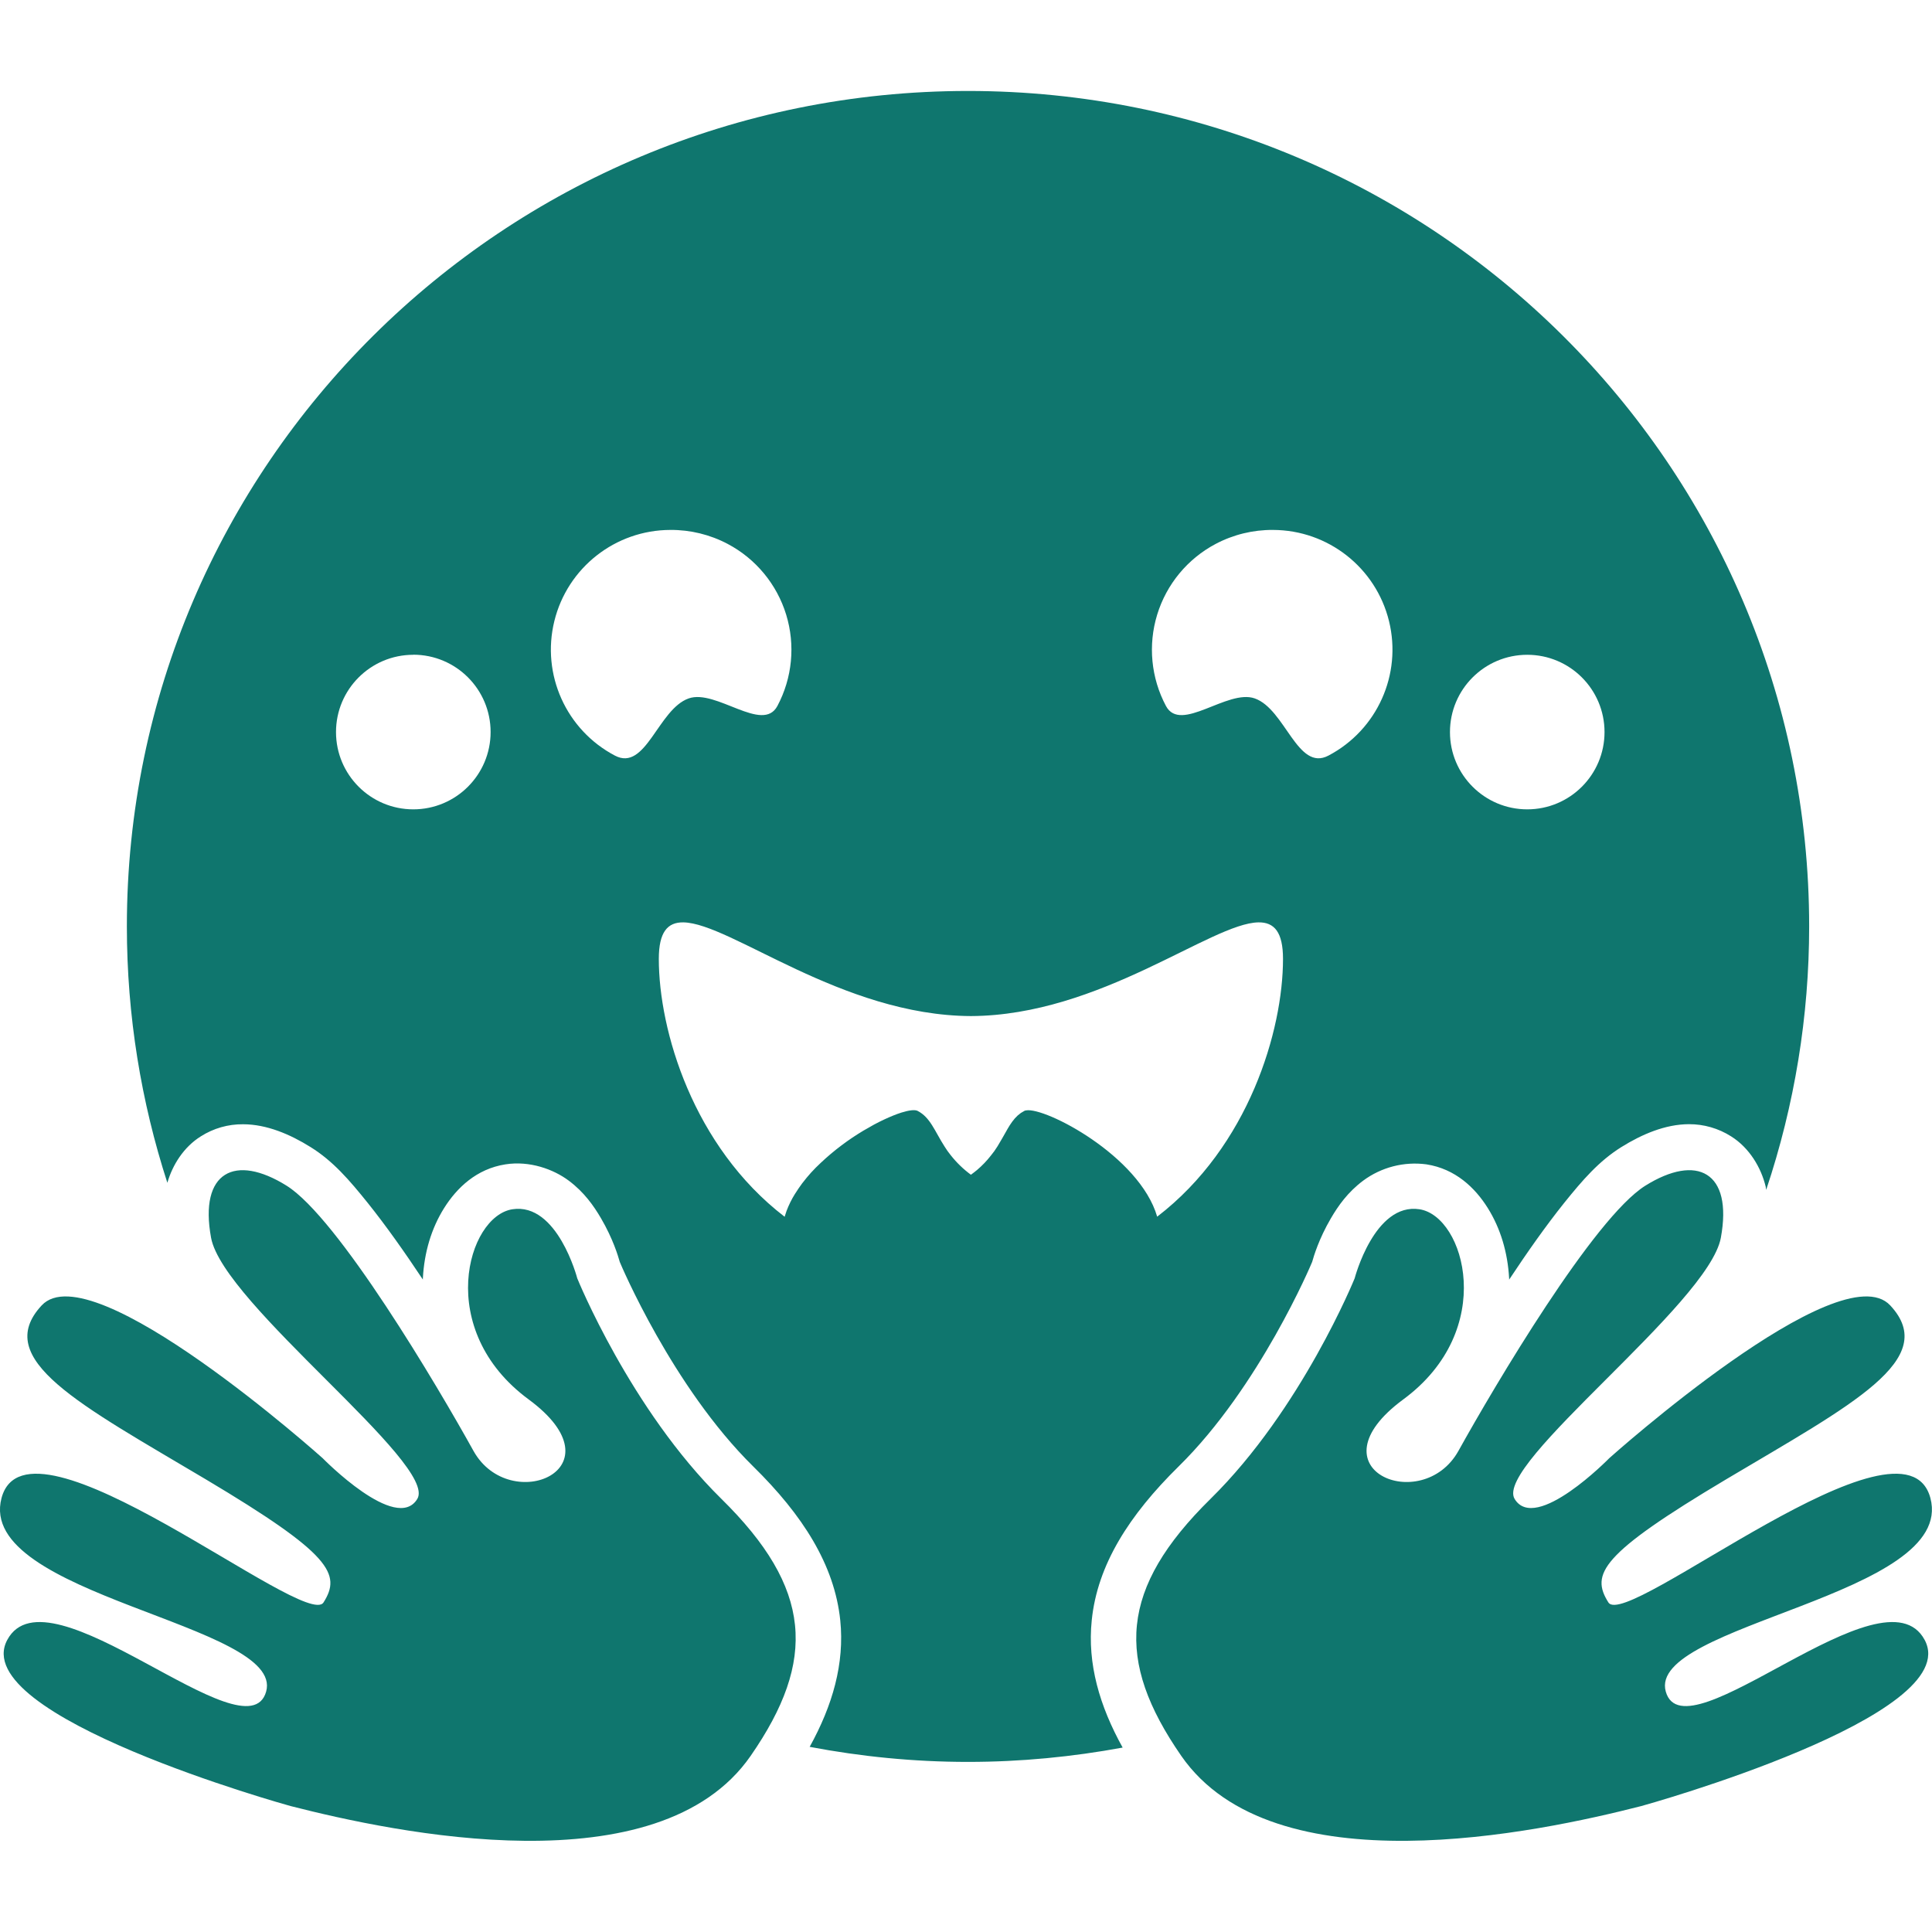
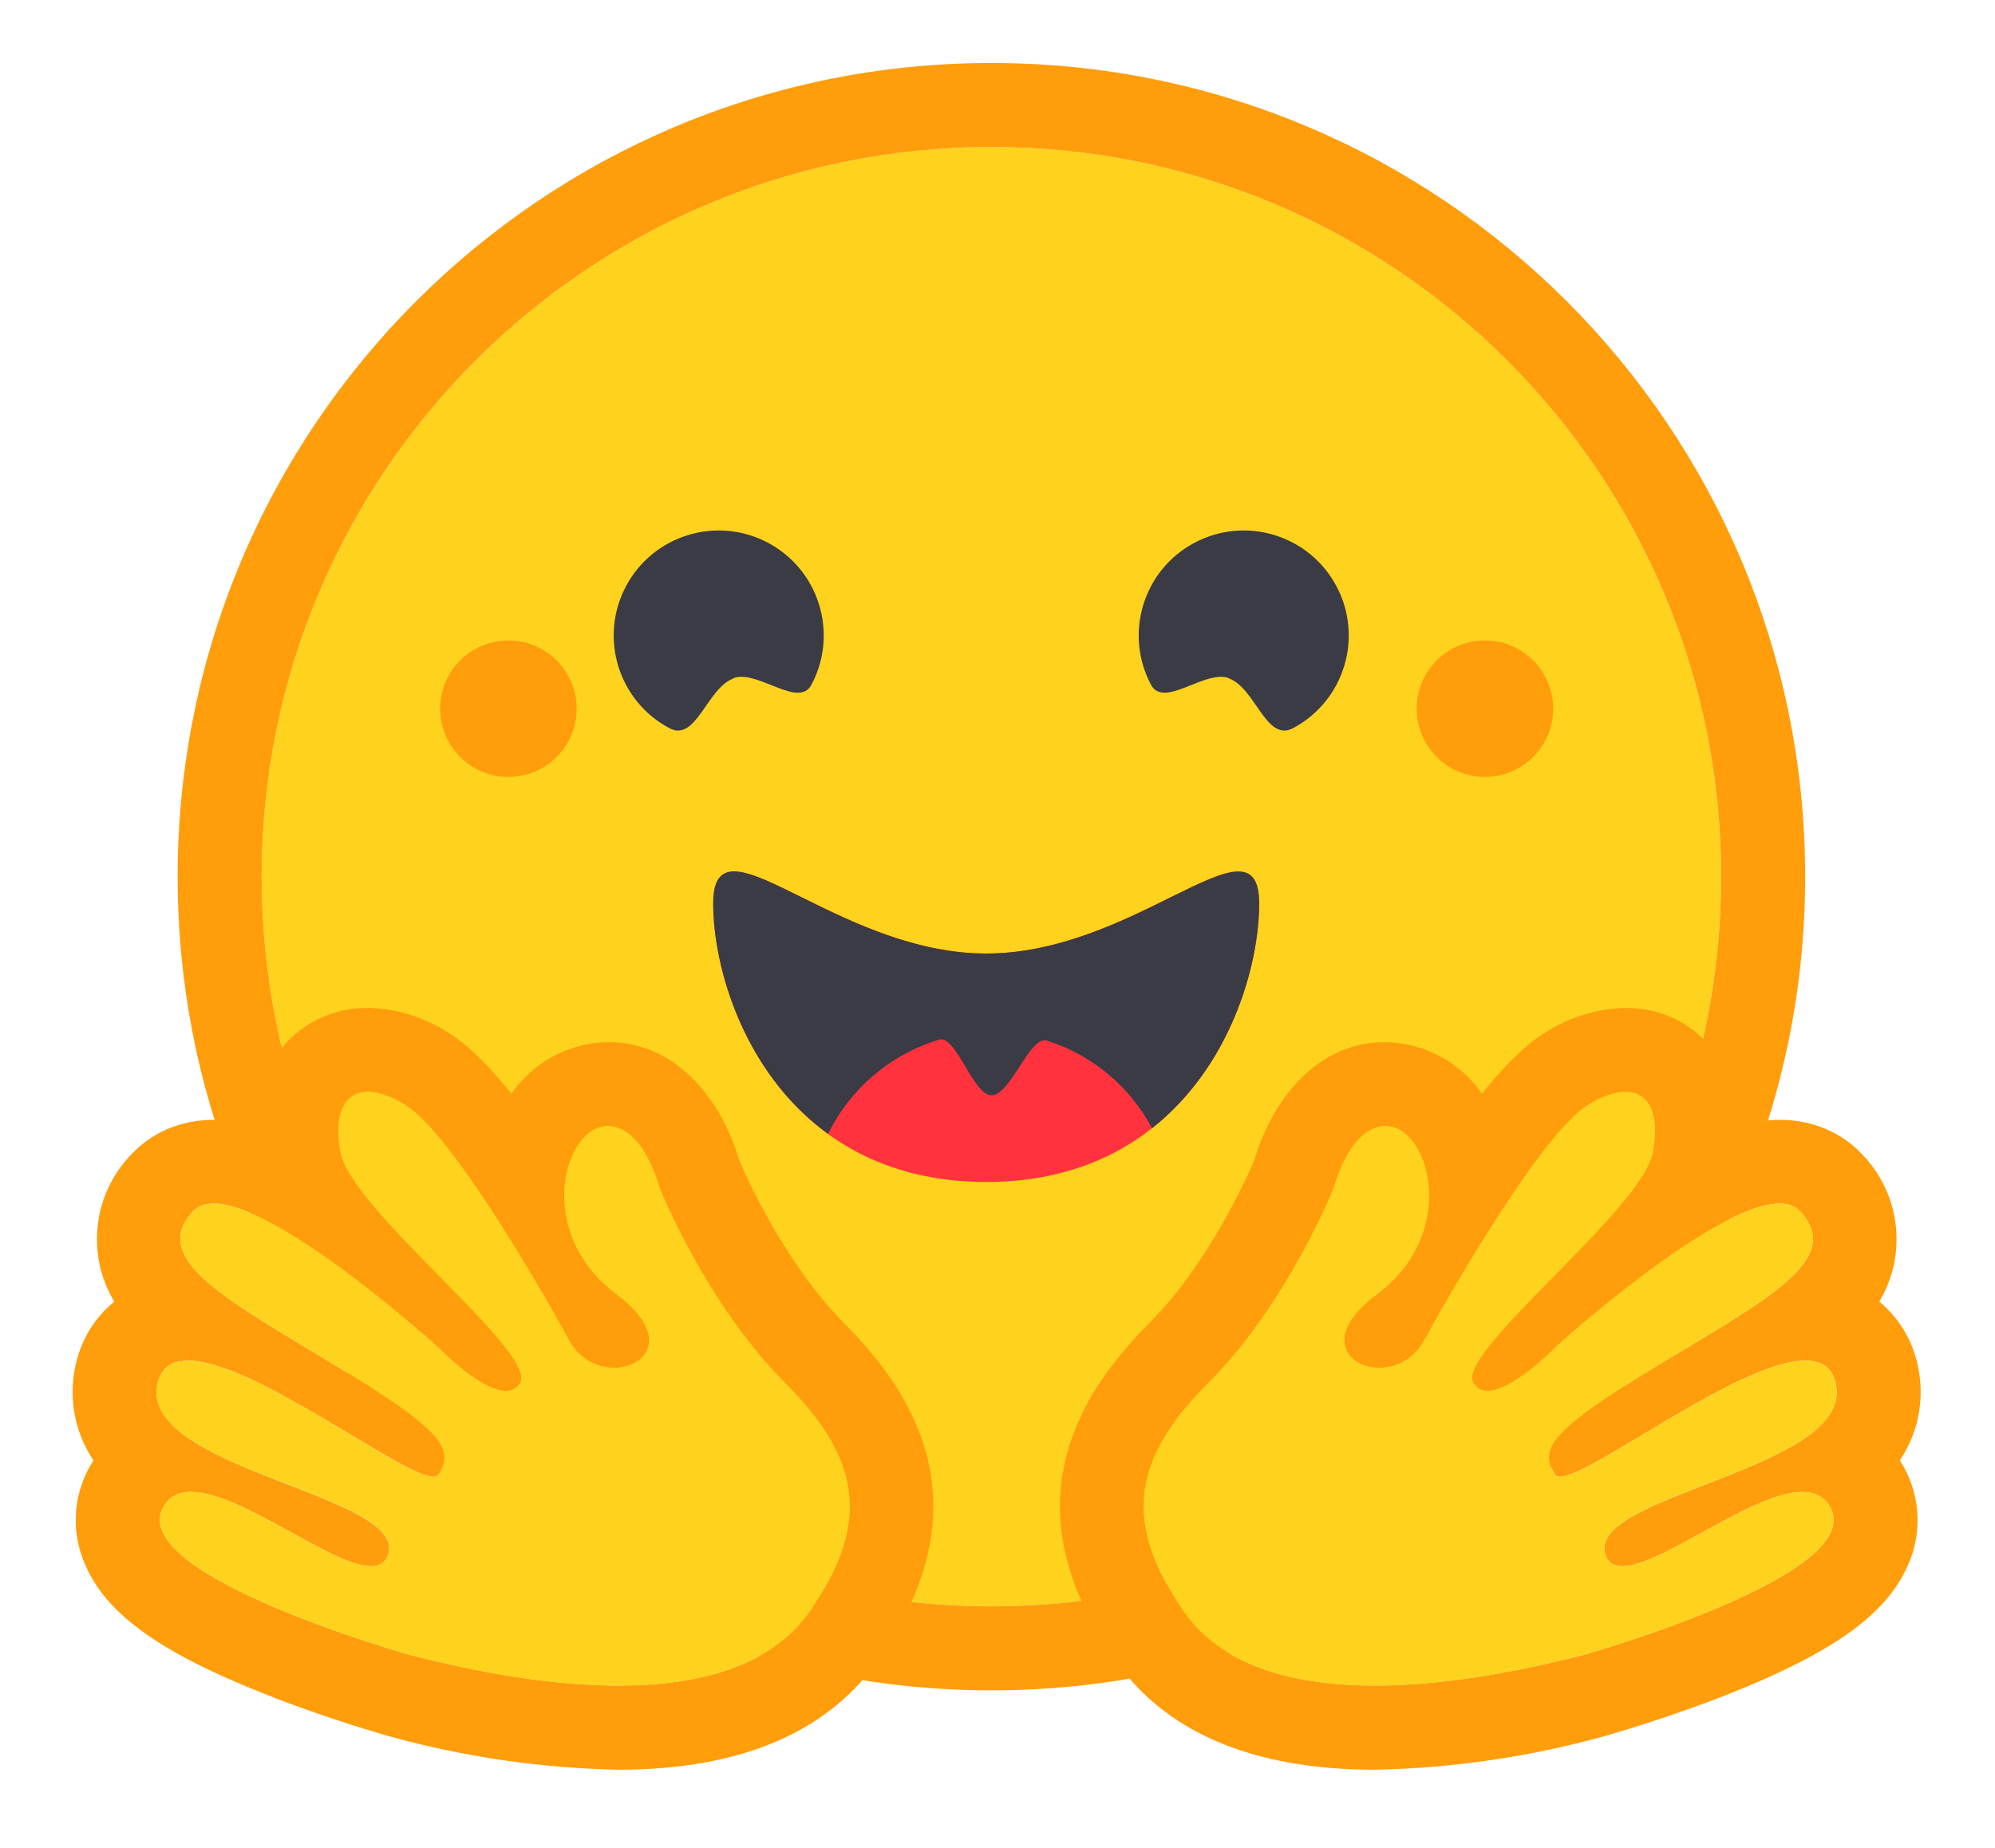
- <svg xmlns="http://www.w3.org/2000/svg" fill="#0f766e" role="img" viewBox="0 0 24 24">
-   <path d="M12.025 1.13c-5.77 0-10.449 4.647-10.449 10.378 0 1.112.178 2.181.503 3.185.064-.222.203-.444.416-.577a.96.96 0 0 1 .524-.15c.293 0 .584.124.84.284.278.173.48.408.71.694.226.282.458.611.684.951v-.014c.017-.324.106-.622.264-.874s.403-.487.762-.543c.3-.047.596.06.787.203s.31.313.4.467c.15.257.212.468.233.542.01.026.653 1.552 1.657 2.54.616.605 1.01 1.223 1.082 1.912.055.537-.096 1.059-.38 1.572.637.121 1.294.187 1.967.187.657 0 1.298-.063 1.921-.178-.287-.517-.44-1.041-.384-1.581.07-.69.465-1.307 1.081-1.913 1.004-.987 1.647-2.513 1.657-2.539.021-.074.083-.285.233-.542.09-.154.208-.323.4-.467a1.08 1.08 0 0 1 .787-.203c.359.056.604.29.762.543s.247.55.265.874v.015c.225-.34.457-.67.683-.952.23-.286.432-.52.71-.694.257-.16.547-.284.84-.285a.97.97 0 0 1 .524.151c.228.143.373.388.43.625l.006.04a10.3 10.3 0 0 0 .534-3.273c0-5.731-4.678-10.378-10.449-10.378M8.327 6.583a1.5 1.5 0 0 1 .713.174 1.487 1.487 0 0 1 .617 2.013c-.183.343-.762-.214-1.102-.094-.38.134-.532.914-.917.71a1.487 1.487 0 0 1 .69-2.803m7.486 0a1.487 1.487 0 0 1 .689 2.803c-.385.204-.536-.576-.916-.71-.34-.12-.92.437-1.103.094a1.487 1.487 0 0 1 .617-2.013 1.5 1.5 0 0 1 .713-.174m-10.68 1.55a.96.96 0 1 1 0 1.921.96.96 0 0 1 0-1.92m13.838 0a.96.96 0 1 1 0 1.92.96.96 0 0 1 0-1.92M8.489 11.458c.588.01 1.965 1.157 3.572 1.164 1.607-.007 2.984-1.155 3.572-1.164.196-.003.305.12.305.454 0 .886-.424 2.328-1.563 3.202-.22-.756-1.396-1.366-1.63-1.32q-.011.001-.02.006l-.044.026-.01.008-.03.024q-.018.017-.035.036l-.032.04a1 1 0 0 0-.058.09l-.014.025q-.049.088-.11.19a1 1 0 0 1-.083.116 1.2 1.2 0 0 1-.173.18q-.035.029-.075.058a1.3 1.3 0 0 1-.251-.243 1 1 0 0 1-.076-.107c-.124-.193-.177-.363-.337-.444-.034-.016-.104-.008-.2.022q-.094.03-.216.087-.06.028-.125.063l-.13.074q-.067.04-.136.086a3 3 0 0 0-.135.096 3 3 0 0 0-.26.219 2 2 0 0 0-.12.121 2 2 0 0 0-.106.128l-.002.002a2 2 0 0 0-.09.132l-.001.001a1.2 1.2 0 0 0-.105.212q-.013.036-.024.073c-1.139-.875-1.563-2.317-1.563-3.203 0-.334.109-.457.305-.454m.836 10.354c.824-1.19.766-2.082-.365-3.194-1.13-1.112-1.789-2.738-1.789-2.738s-.246-.945-.806-.858-.97 1.499.202 2.362c1.173.864-.233 1.45-.685.64-.45-.812-1.683-2.896-2.322-3.295s-1.089-.175-.938.647 2.822 2.813 2.562 3.244-1.176-.506-1.176-.506-2.866-2.567-3.49-1.898.473 1.23 2.037 2.16c1.564.932 1.686 1.178 1.464 1.53s-3.675-2.511-4-1.297c-.323 1.214 3.524 1.567 3.287 2.405-.238.839-2.71-1.587-3.216-.642-.506.946 3.49 2.056 3.522 2.064 1.29.33 4.568 1.028 5.713-.624m5.349 0c-.824-1.19-.766-2.082.365-3.194 1.13-1.112 1.789-2.738 1.789-2.738s.246-.945.806-.858.97 1.499-.202 2.362c-1.173.864.233 1.45.685.64.451-.812 1.683-2.896 2.322-3.295s1.089-.175.938.647-2.822 2.813-2.562 3.244 1.176-.506 1.176-.506 2.866-2.567 3.49-1.898-.473 1.23-2.037 2.16c-1.564.932-1.686 1.178-1.464 1.53s3.675-2.511 4-1.297c.323 1.214-3.524 1.567-3.287 2.405.238.839 2.71-1.587 3.216-.642.506.946-3.49 2.056-3.522 2.064-1.29.33-4.568 1.028-5.713-.624" />
+ <svg xmlns="http://www.w3.org/2000/svg" width="95" height="88" fill="none" viewBox="0 0 95 88">
+   <path fill="#FFD21E" d="M47.21 76.5a34.75 34.75 0 1 0 0-69.5 34.75 34.75 0 0 0 0 69.5Z" />
+   <path fill="#FF9D0B" d="M81.96 41.75a34.75 34.75 0 1 0-69.5 0 34.75 34.75 0 0 0 69.5 0Zm-73.5 0a38.75 38.75 0 1 1 77.5 0 38.75 38.75 0 0 1-77.5 0Z" />
+   <path fill="#3A3B45" d="M58.5 32.3c1.28.44 1.78 3.06 3.07 2.38a5 5 0 1 0-6.76-2.07c.61 1.15 2.55-.72 3.7-.32ZM34.95 32.3c-1.28.44-1.79 3.06-3.07 2.38a5 5 0 1 1 6.76-2.07c-.61 1.15-2.56-.72-3.7-.32Z" />
+   <path fill="#FF323D" d="M46.96 56.29c9.83 0 13-8.76 13-13.26 0-2.34-1.57-1.6-4.09-.36-2.33 1.15-5.46 2.74-8.9 2.74-7.19 0-13-6.88-13-2.38s3.16 13.26 13 13.26Z" />
+   <path fill="#3A3B45" fill-rule="evenodd" d="M39.43 54a8.7 8.7 0 0 1 5.3-4.49c.4-.12.81.57 1.24 1.28.4.68.82 1.37 1.24 1.37.45 0 .9-.68 1.33-1.35.45-.7.89-1.38 1.32-1.25a8.61 8.61 0 0 1 5 4.17c3.73-2.94 5.1-7.74 5.1-10.7 0-2.34-1.57-1.6-4.09-.36l-.14.07c-2.31 1.15-5.39 2.67-8.77 2.67s-6.45-1.52-8.77-2.67c-2.6-1.29-4.23-2.1-4.23.29 0 3.05 1.46 8.06 5.47 10.97Z" clip-rule="evenodd" />
+   <path fill="#FF9D0B" d="M70.71 37a3.25 3.25 0 1 0 0-6.5 3.25 3.25 0 0 0 0 6.5ZM24.21 37a3.25 3.25 0 1 0 0-6.5 3.25 3.25 0 0 0 0 6.5ZM17.52 48c-1.62 0-3.06.66-4.07 1.87a5.97 5.97 0 0 0-1.33 3.76 7.1 7.1 0 0 0-1.94-.3c-1.55 0-2.95.59-3.94 1.66a5.8 5.8 0 0 0-.8 7 5.3 5.3 0 0 0-1.79 2.82c-.24.9-.48 2.8.8 4.74a5.22 5.22 0 0 0-.37 5.02c1.02 2.32 3.57 4.14 8.52 6.1 3.07 1.22 5.89 2 5.91 2.01a44.33 44.33 0 0 0 10.93 1.6c5.86 0 10.05-1.8 12.46-5.34 3.88-5.69 3.33-10.9-1.7-15.92-2.77-2.78-4.62-6.87-5-7.77-.78-2.66-2.84-5.62-6.25-5.62a5.7 5.7 0 0 0-4.6 2.46c-1-1.26-1.98-2.25-2.86-2.82A7.4 7.4 0 0 0 17.52 48Zm0 4c.51 0 1.14.22 1.82.65 2.14 1.36 6.25 8.43 7.76 11.18.5.92 1.37 1.31 2.14 1.31 1.55 0 2.75-1.53.15-3.48-3.92-2.93-2.55-7.72-.68-8.01.08-.02.17-.02.24-.02 1.7 0 2.45 2.93 2.45 2.93s2.2 5.52 5.98 9.3c3.77 3.77 3.97 6.8 1.22 10.83-1.88 2.75-5.47 3.58-9.16 3.58-3.81 0-7.73-.9-9.92-1.46-.11-.03-13.45-3.8-11.76-7 .28-.54.75-.76 1.34-.76 2.38 0 6.7 3.54 8.57 3.54.41 0 .7-.17.83-.6.79-2.85-12.06-4.05-10.98-8.17.2-.73.71-1.02 1.44-1.02 3.14 0 10.2 5.53 11.68 5.53.11 0 .2-.03.24-.1.74-1.2.33-2.04-4.9-5.2-5.21-3.16-8.88-5.06-6.8-7.33.24-.26.58-.38 1-.38 3.17 0 10.66 6.82 10.66 6.82s2.02 2.1 3.25 2.1c.28 0 .52-.1.68-.38.86-1.46-8.06-8.22-8.56-11.01-.34-1.9.24-2.85 1.31-2.85Z" />
+   <path fill="#FFD21E" d="M38.6 76.69c2.75-4.04 2.55-7.07-1.22-10.84-3.78-3.77-5.98-9.3-5.98-9.3s-.82-3.2-2.69-2.9c-1.87.3-3.24 5.08.68 8.01 3.91 2.93-.78 4.92-2.29 2.17-1.5-2.75-5.62-9.82-7.76-11.18-2.13-1.35-3.63-.6-3.13 2.2.5 2.79 9.43 9.55 8.56 11-.87 1.47-3.93-1.71-3.93-1.71s-9.57-8.71-11.66-6.44c-2.08 2.27 1.59 4.17 6.8 7.33 5.23 3.16 5.64 4 4.9 5.2-.75 1.2-12.28-8.53-13.36-4.4-1.08 4.11 11.77 5.3 10.98 8.15-.8 2.85-9.06-5.38-10.74-2.18-1.7 3.21 11.65 6.98 11.76 7.01 4.3 1.12 15.25 3.49 19.08-2.12Z" />
+   <path fill="#FF9D0B" d="M77.4 48c1.62 0 3.07.66 4.07 1.87a5.97 5.97 0 0 1 1.33 3.76 7.1 7.1 0 0 1 1.95-.3c1.55 0 2.95.59 3.94 1.66a5.8 5.8 0 0 1 .8 7 5.3 5.3 0 0 1 1.78 2.82c.24.9.48 2.8-.8 4.74a5.22 5.22 0 0 1 .37 5.02c-1.02 2.32-3.57 4.14-8.51 6.1-3.08 1.22-5.9 2-5.92 2.01a44.33 44.33 0 0 1-10.93 1.6c-5.86 0-10.05-1.8-12.46-5.34-3.88-5.69-3.33-10.9 1.7-15.92 2.78-2.78 4.63-6.87 5.01-7.77.78-2.66 2.83-5.62 6.24-5.62a5.7 5.7 0 0 1 4.6 2.46c1-1.26 1.98-2.25 2.87-2.82A7.4 7.4 0 0 1 77.4 48Zm0 4c-.51 0-1.13.22-1.82.65-2.13 1.36-6.25 8.43-7.76 11.18a2.43 2.43 0 0 1-2.14 1.31c-1.54 0-2.75-1.53-.14-3.48 3.91-2.93 2.54-7.72.67-8.01a1.54 1.54 0 0 0-.24-.02c-1.7 0-2.45 2.93-2.45 2.93s-2.2 5.52-5.97 9.3c-3.78 3.77-3.98 6.8-1.22 10.83 1.87 2.75 5.47 3.58 9.15 3.58 3.82 0 7.73-.9 9.93-1.46.1-.03 13.45-3.8 11.76-7-.29-.54-.75-.76-1.34-.76-2.38 0-6.71 3.54-8.57 3.54-.42 0-.71-.17-.83-.6-.8-2.85 12.05-4.05 10.97-8.17-.19-.73-.7-1.02-1.44-1.02-3.14 0-10.2 5.53-11.68 5.53-.1 0-.19-.03-.23-.1-.74-1.2-.34-2.04 4.88-5.2 5.23-3.16 8.9-5.06 6.8-7.33-.23-.26-.57-.38-.98-.38-3.18 0-10.67 6.82-10.67 6.82s-2.02 2.1-3.24 2.1a.74.74 0 0 1-.68-.38c-.87-1.46 8.05-8.22 8.55-11.01.34-1.9-.24-2.85-1.31-2.85Z" />
+   <path fill="#FFD21E" d="M56.33 76.69c-2.75-4.04-2.56-7.07 1.22-10.84 3.77-3.77 5.97-9.3 5.97-9.3s.82-3.2 2.7-2.9c1.86.3 3.23 5.08-.68 8.01-3.92 2.93.78 4.92 2.28 2.17 1.51-2.75 5.63-9.82 7.76-11.18 2.13-1.35 3.64-.6 3.13 2.2-.5 2.79-9.42 9.55-8.55 11 .86 1.47 3.92-1.71 3.92-1.71s9.58-8.71 11.66-6.44c2.08 2.27-1.58 4.17-6.8 7.33-5.23 3.16-5.63 4-4.9 5.2.75 1.2 12.28-8.53 13.36-4.4 1.08 4.11-11.76 5.3-10.97 8.15.8 2.85 9.05-5.38 10.74-2.18 1.69 3.21-11.65 6.98-11.76 7.01-4.31 1.12-15.26 3.49-19.08-2.12Z" />
</svg>
